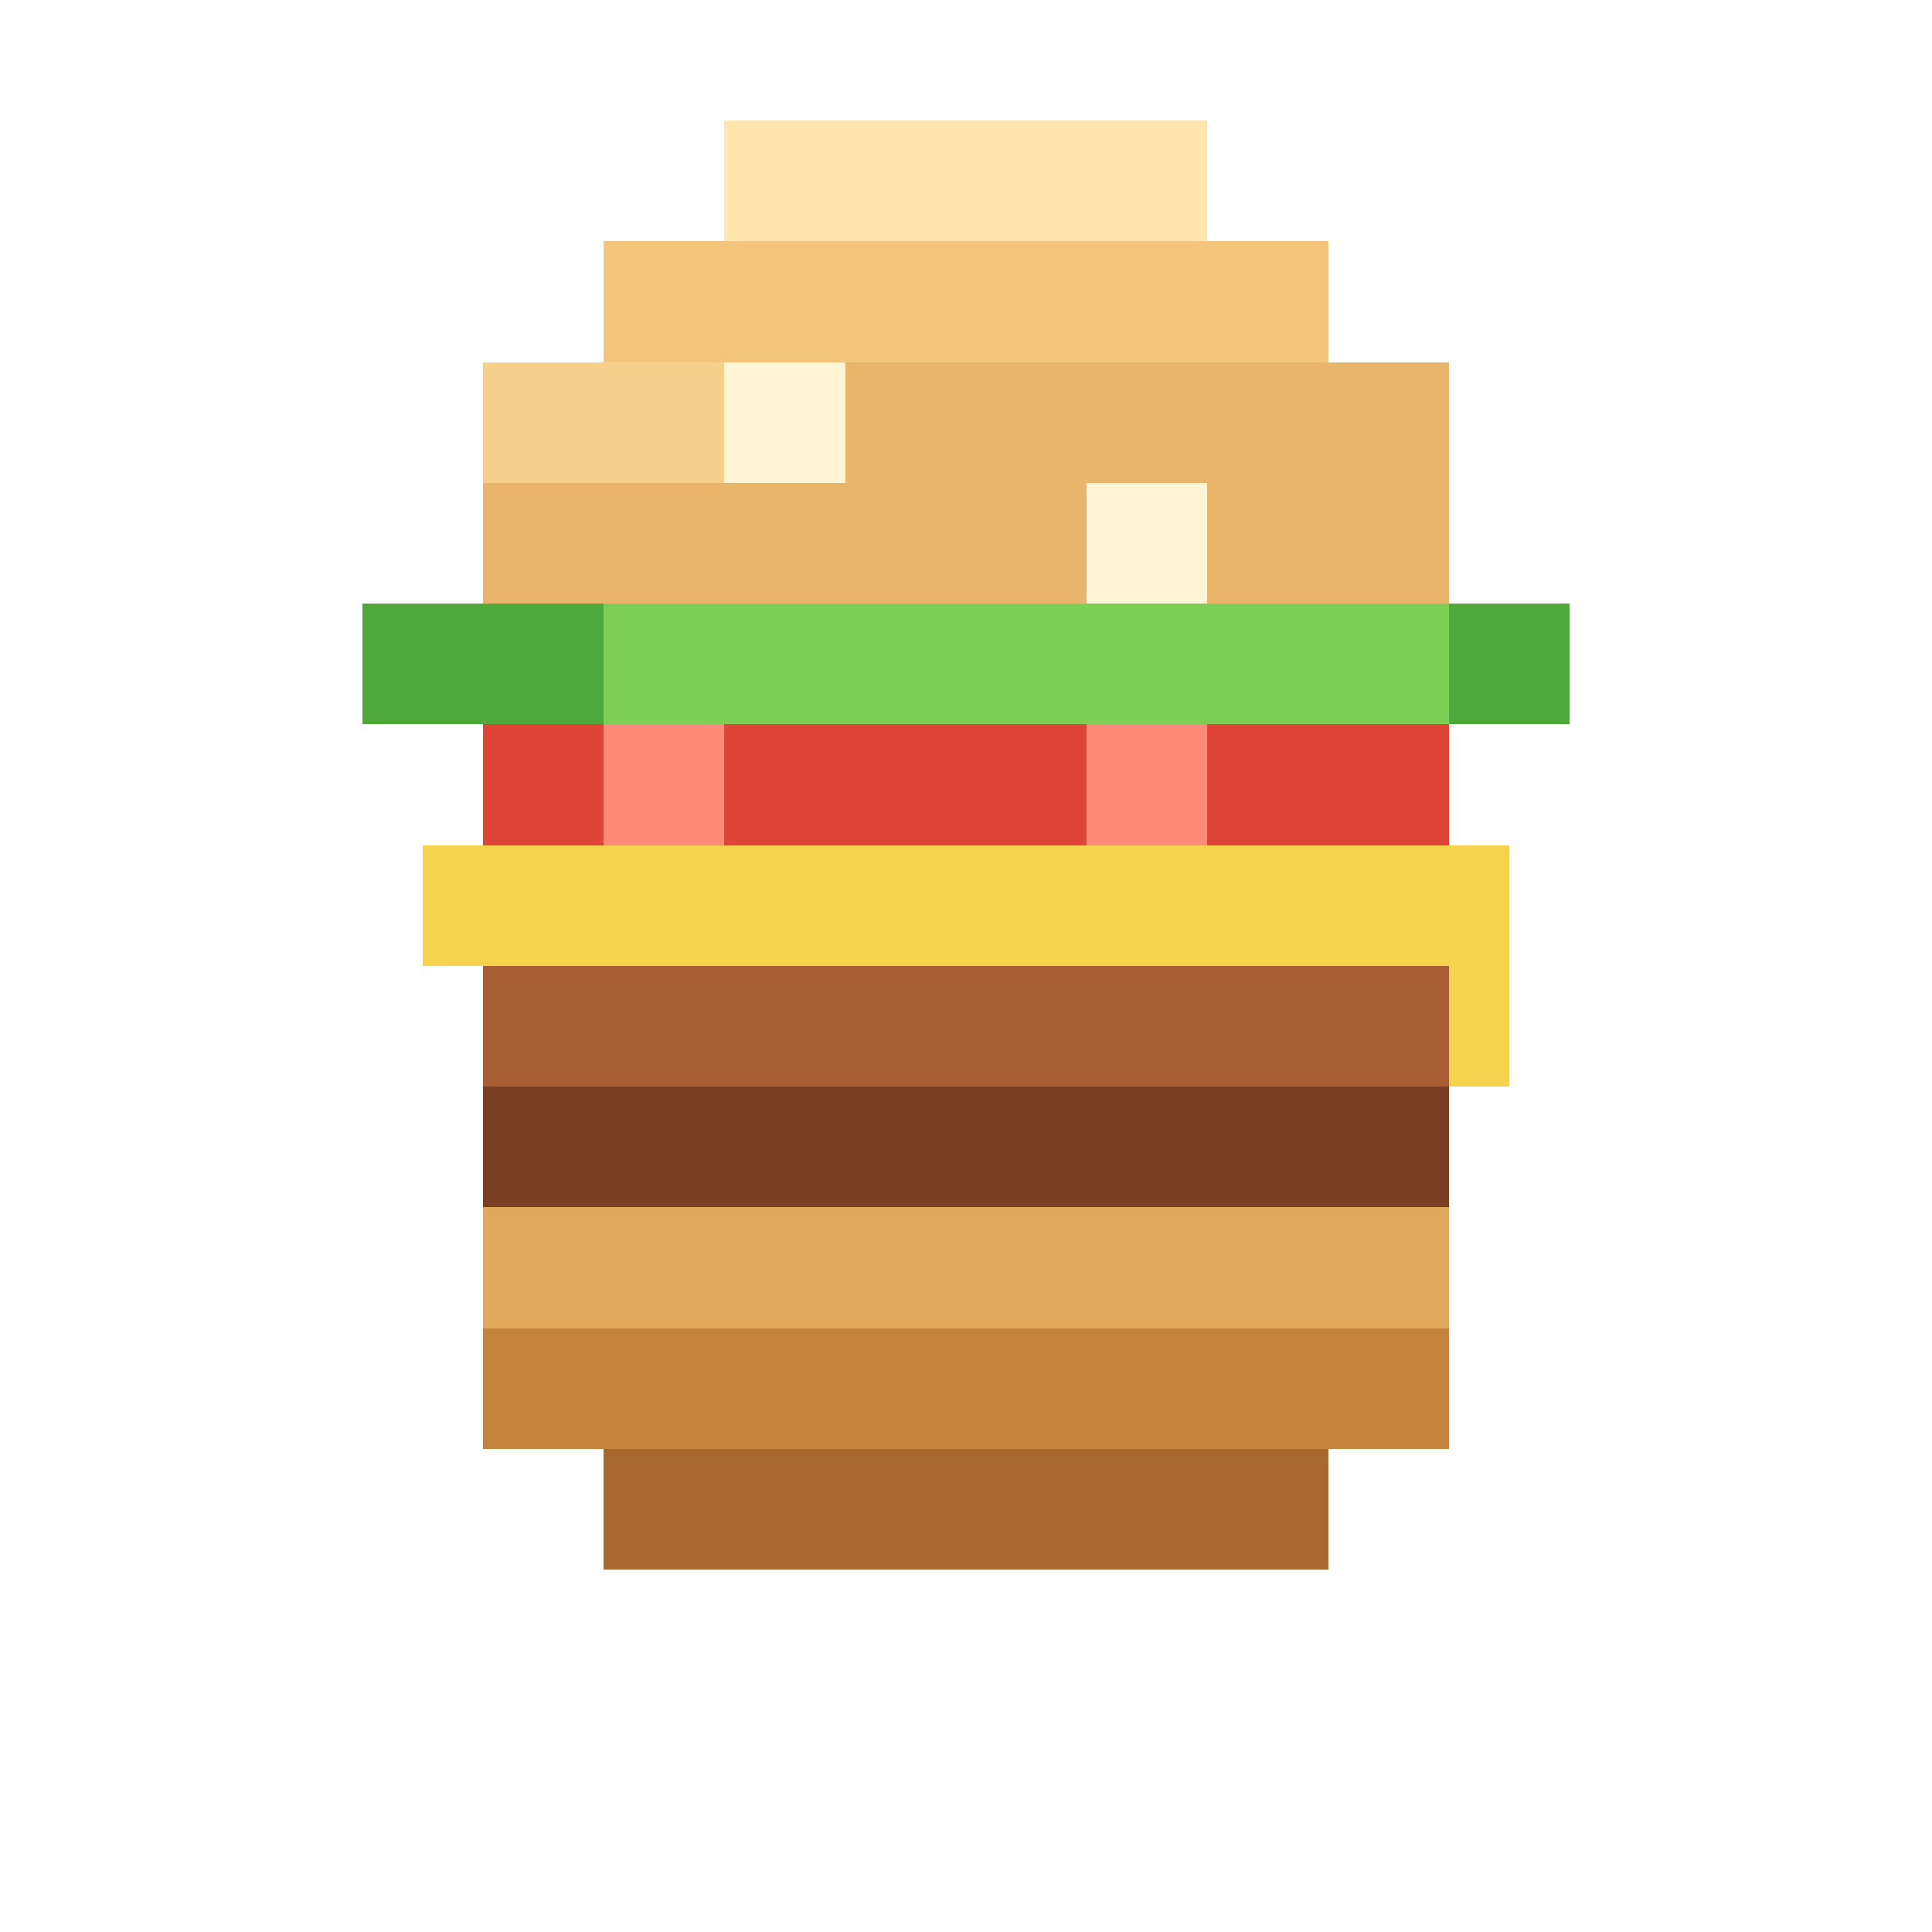
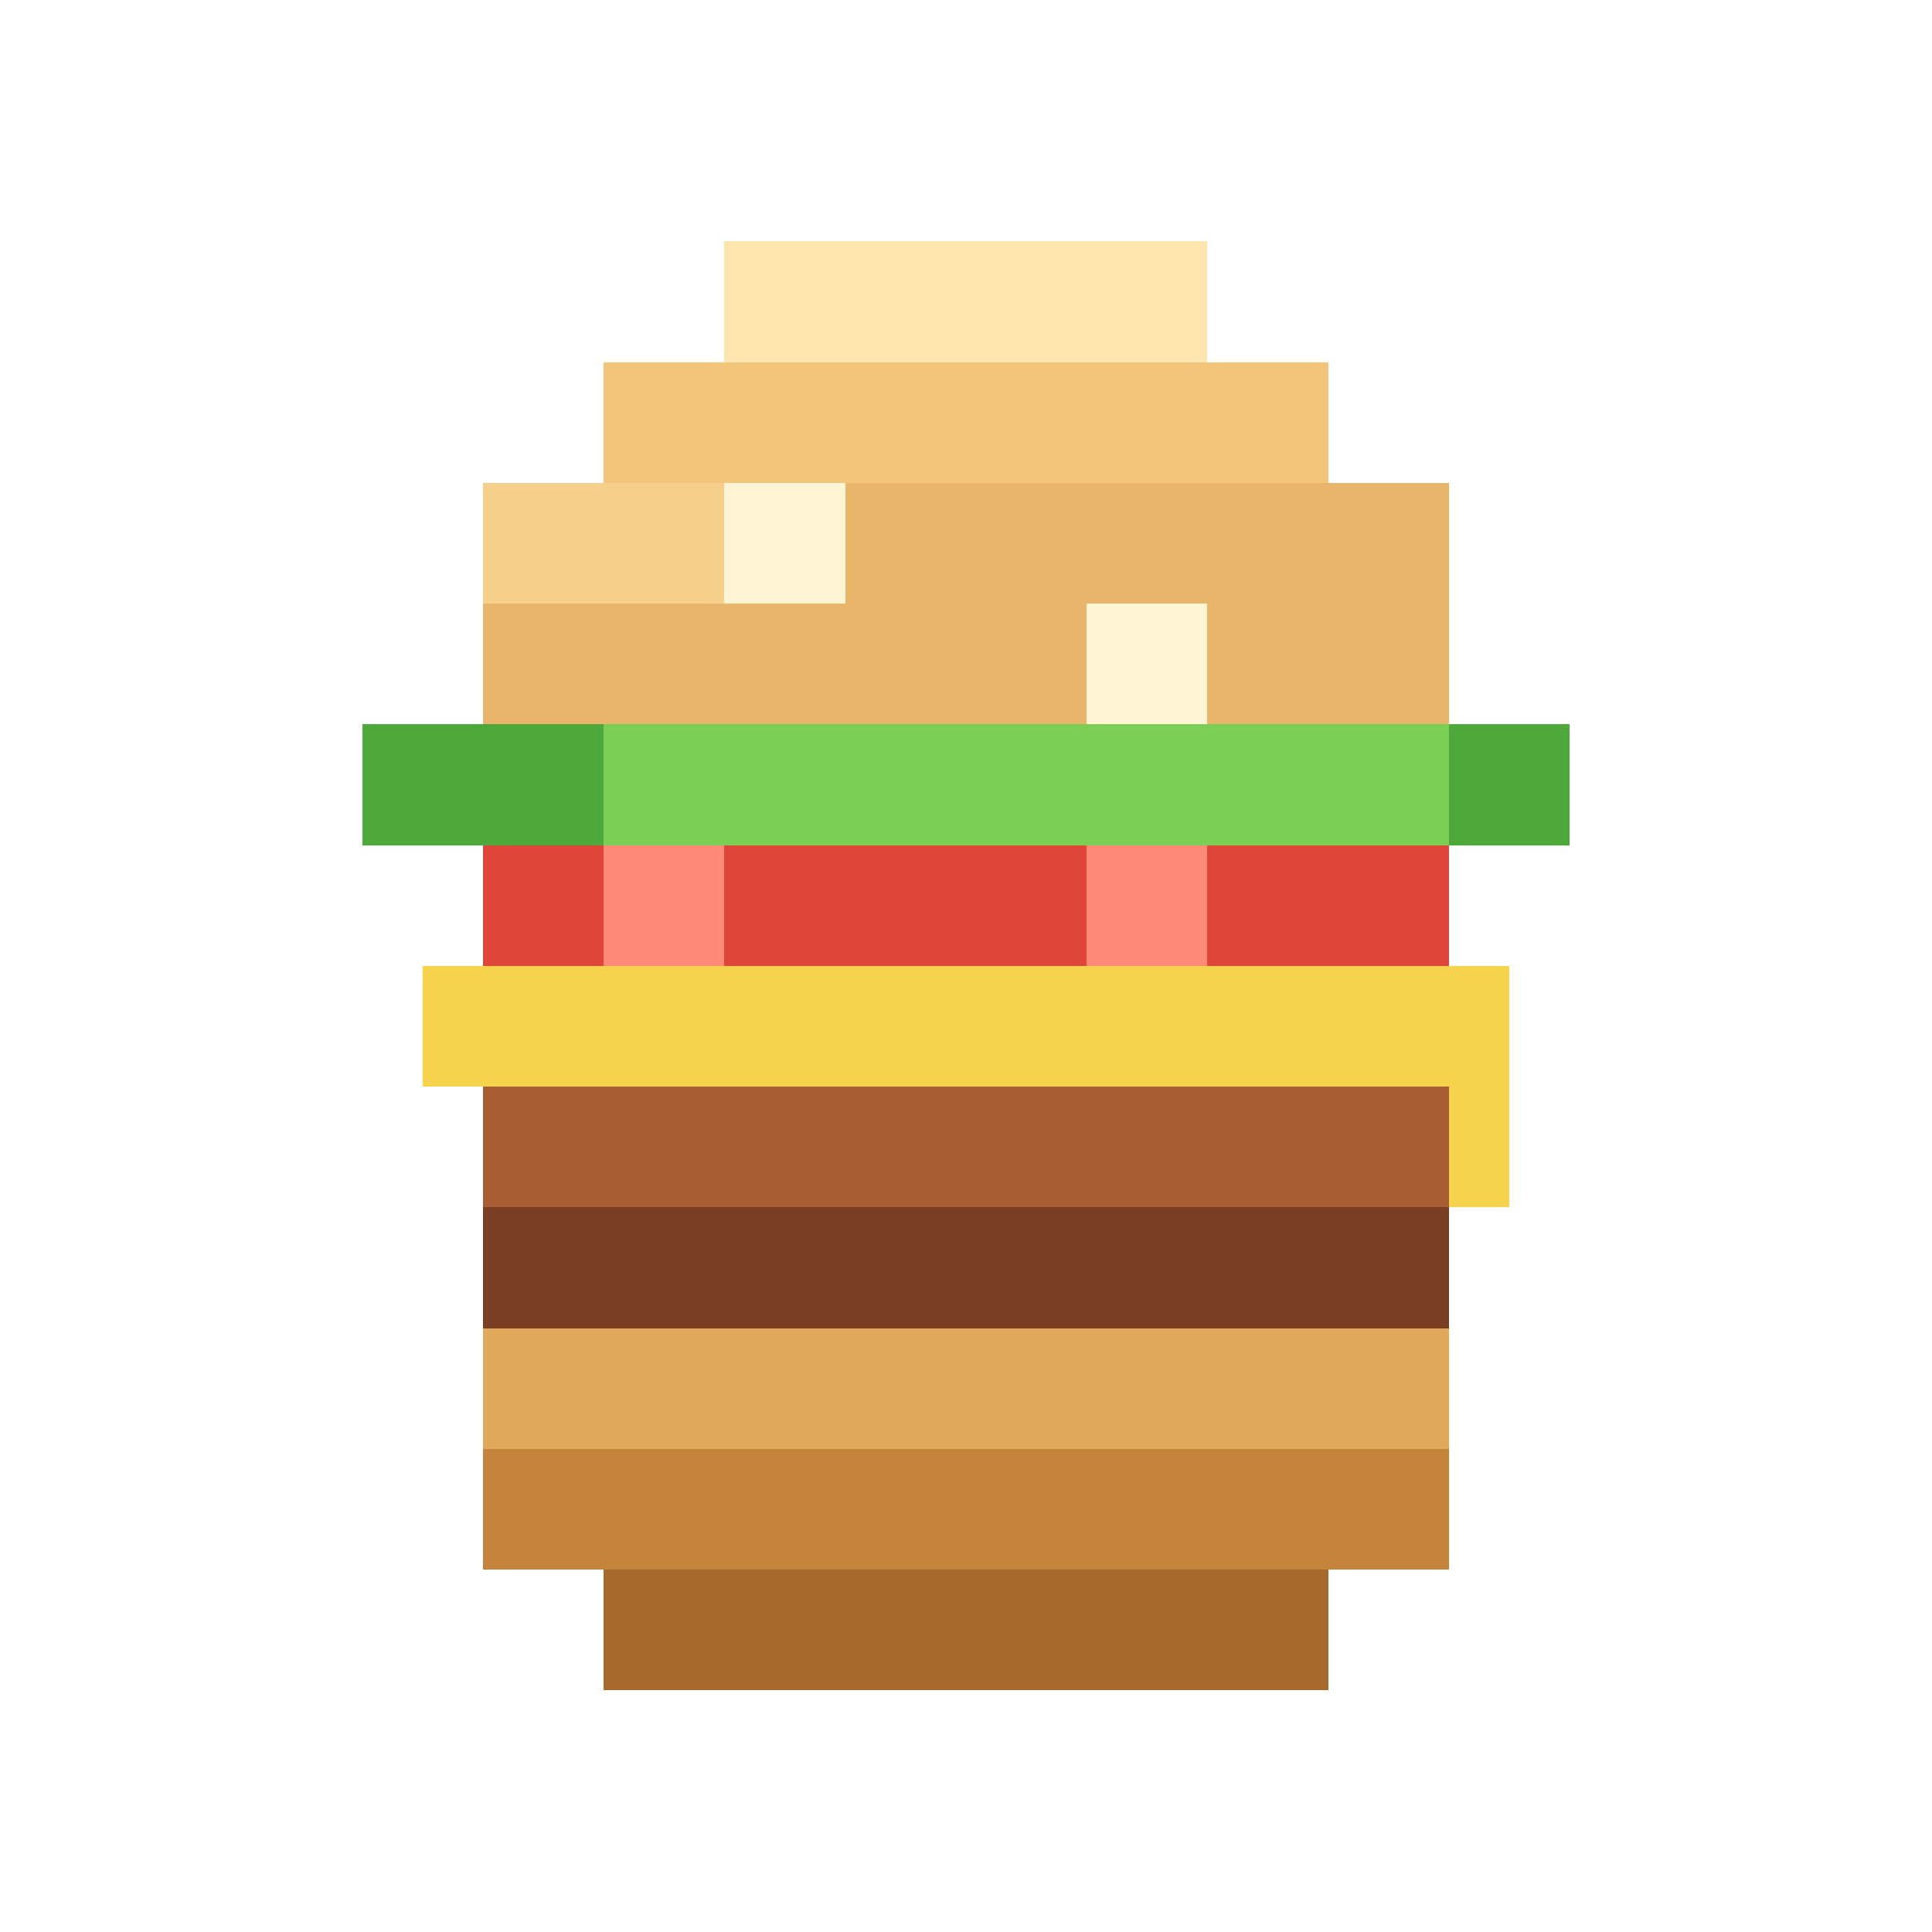
- <svg xmlns="http://www.w3.org/2000/svg" viewBox="0 0 64 64" width="64" height="64" shape-rendering="crispEdges">
+ <svg xmlns="http://www.w3.org/2000/svg" viewBox="0 -4 64 64" width="64" height="64" shape-rendering="crispEdges">
  <rect x="24" y="4" width="16" height="4" fill="#ffe6b0" />
  <rect x="20" y="8" width="24" height="4" fill="#f2c57a" />
  <rect x="16" y="12" width="32" height="8" fill="#e8b56a" />
  <rect x="16" y="12" width="8" height="4" fill="#f6d08a" />
  <rect x="24" y="12" width="4" height="4" fill="#fff4d4" />
  <rect x="36" y="16" width="4" height="4" fill="#fff4d4" />
  <rect x="12" y="20" width="8" height="4" fill="#4fa83a" />
  <rect x="20" y="20" width="28" height="4" fill="#7dce55" />
  <rect x="48" y="20" width="4" height="4" fill="#4fa83a" />
  <rect x="16" y="24" width="32" height="4" fill="#e0453a" />
  <rect x="20" y="24" width="4" height="4" fill="#ff8a78" />
  <rect x="36" y="24" width="4" height="4" fill="#ff8a78" />
  <rect x="14" y="28" width="36" height="4" fill="#f6d34d" />
  <rect x="46" y="32" width="4" height="4" fill="#f6d34d" />
  <rect x="16" y="32" width="32" height="4" fill="#a85e32" />
  <rect x="16" y="36" width="32" height="4" fill="#7a3e22" />
  <rect x="16" y="40" width="32" height="8" fill="#e0a85a" />
  <rect x="16" y="44" width="32" height="4" fill="#c4843c" />
  <rect x="20" y="48" width="24" height="4" fill="#a86a2c" />
</svg>
